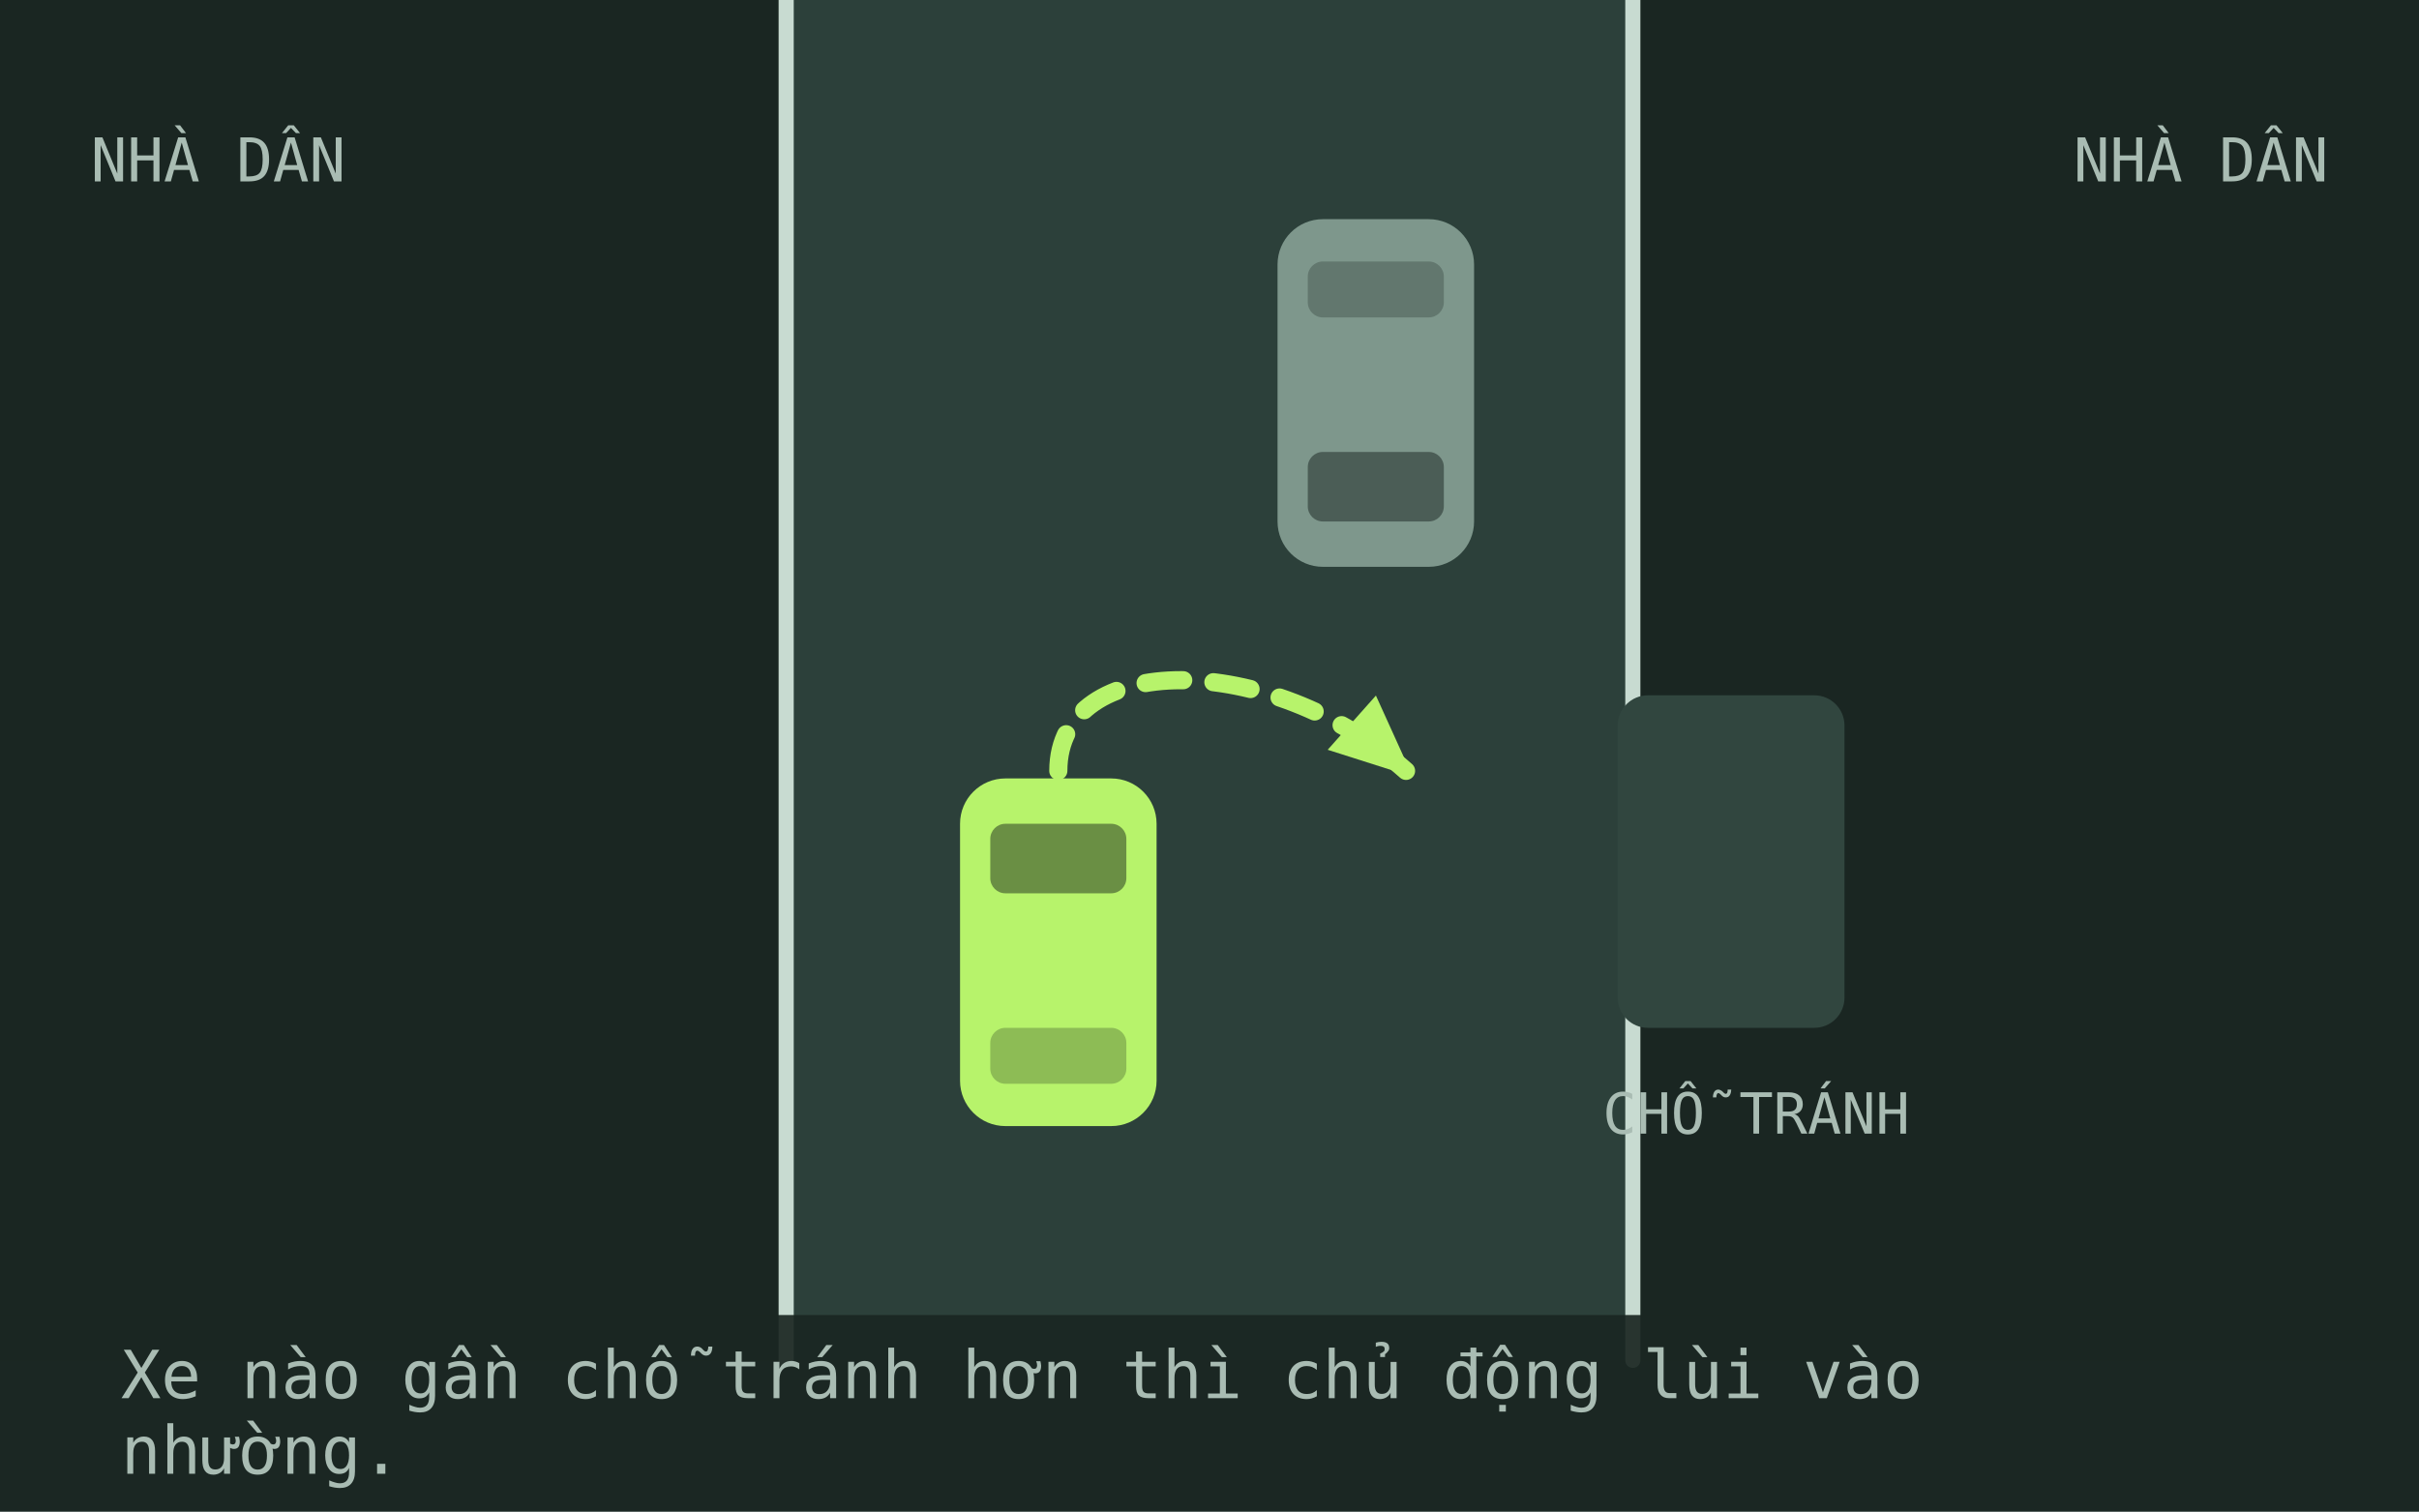
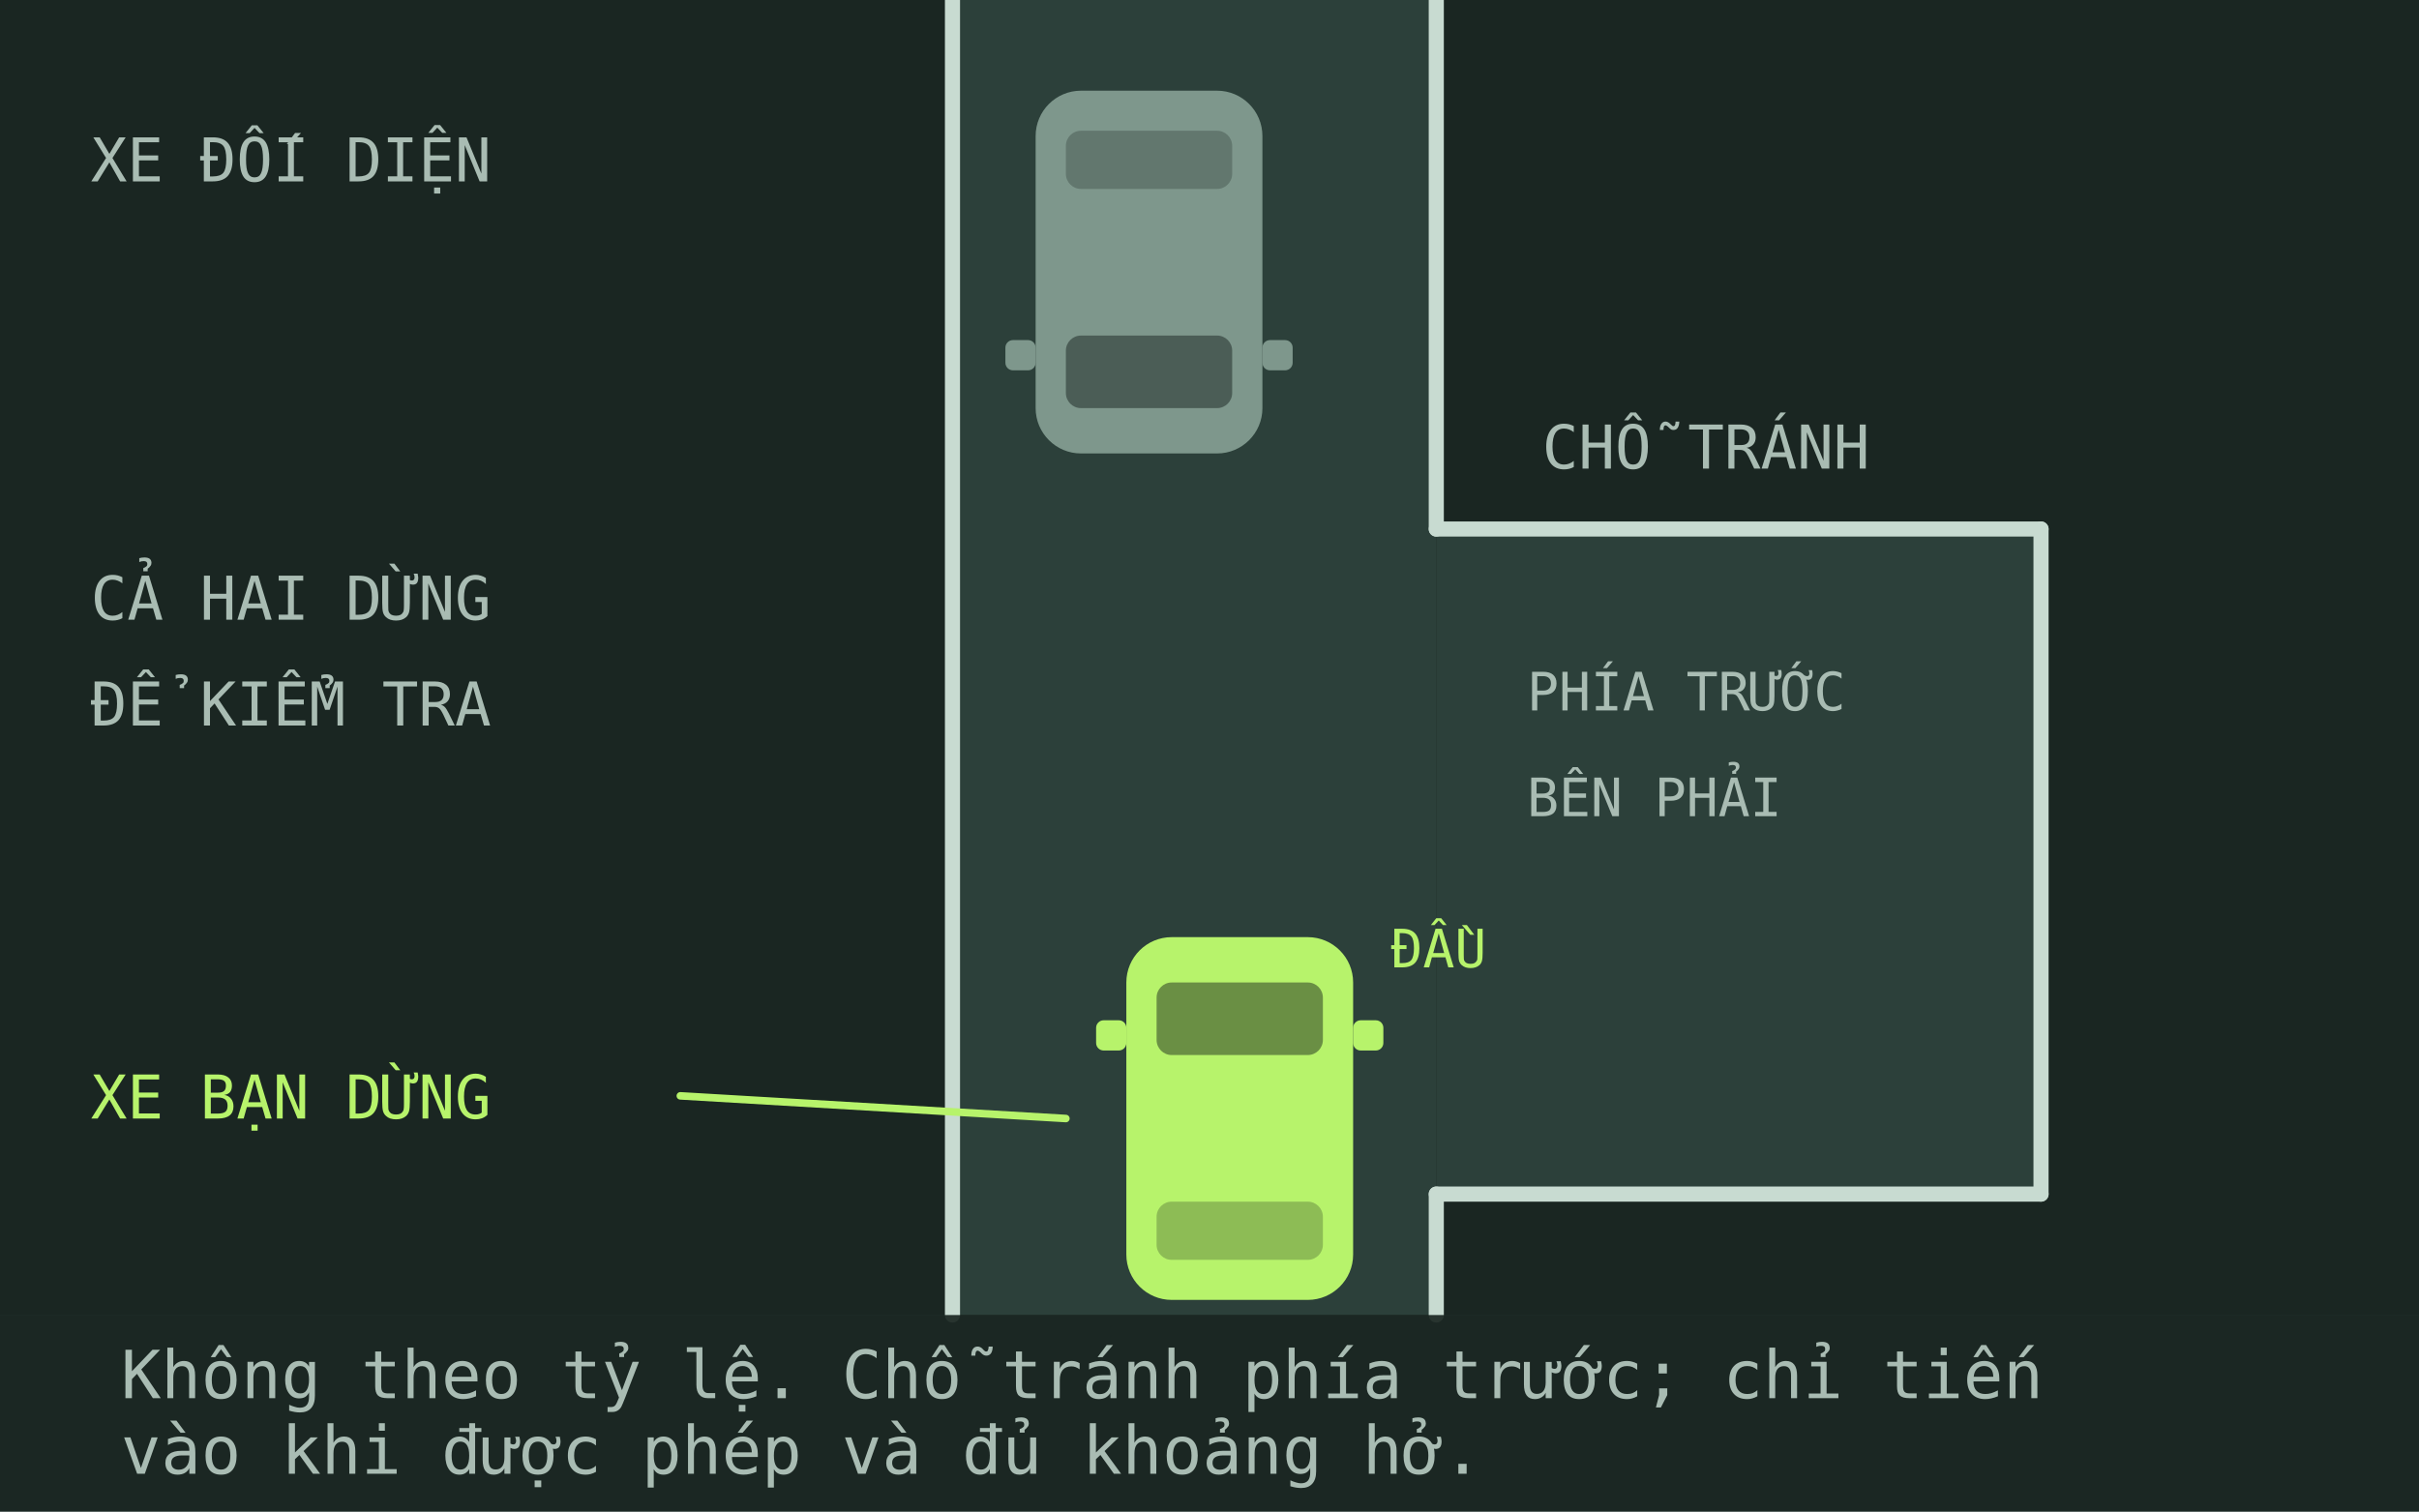
<svg xmlns="http://www.w3.org/2000/svg" viewBox="0 0 320 200" width="320" height="200" role="img" aria-labelledby="ttl">
  <defs>
    <marker id="tip" viewBox="0 0 10 10" refX="8" refY="5" markerWidth="5" markerHeight="5" orient="auto-start-reverse">
      <path d="M0 1L9 5L0 9Z" fill="#b7f36b" />
    </marker>
  </defs>
  <rect x="0" y="0" width="320" height="200" rx="0" fill="#22332e" />
-   <rect x="0" y="0" width="320" height="180" rx="0" fill="#1a2622" />
-   <rect x="104" y="0" width="112" height="180" rx="0" fill="#2c403a" />
-   <path d="M104 0L104 180" stroke="#c8dbd1" stroke-width="2" stroke-linecap="round" />
-   <path d="M216 0L216 180" stroke="#c8dbd1" stroke-width="2" stroke-linecap="round" />
-   <text x="12" y="24" font-family="DM Mono, ui-monospace, monospace" font-size="8" font-weight="500" fill="#a9bcb3" text-anchor="start">NHÀ DÂN</text>
-   <text x="308" y="24" font-family="DM Mono, ui-monospace, monospace" font-size="8" font-weight="500" fill="#a9bcb3" text-anchor="end">NHÀ DÂN</text>
-   <g transform="translate(140 126) rotate(0)">
-     <rect x="-13" y="-23" width="26" height="46" rx="6" fill="#b7f36b" />
-     <rect x="-9" y="-17" width="18" height="9.2" rx="2" fill="#0e1715" opacity=".45" />
-     <rect x="-9" y="10" width="18" height="7.4" rx="2" fill="#0e1715" opacity=".25" />
+   <rect x="0" y="0" width="320" height="174" rx="0" fill="#1a2622" />
+   <g id="yield-road">
+     <rect x="126" y="0" width="64" height="174" rx="0" fill="#2c403a" />
  </g>
-   <g transform="translate(182 52) rotate(180)">
-     <rect x="-13" y="-23" width="26" height="46" rx="6" fill="#7e978c" />
-     <rect x="-9" y="-17" width="18" height="9.2" rx="2" fill="#0e1715" opacity=".45" />
-     <rect x="-9" y="10" width="18" height="7.4" rx="2" fill="#0e1715" opacity=".25" />
+   <g id="yield-pocket">
+     <rect x="190" y="70" width="80" height="88" rx="0" fill="#2c403a" />
  </g>
-   <rect x="214" y="92" width="30" height="44" rx="4" fill="#31463f" />
-   <text x="212" y="150" font-family="DM Mono, ui-monospace, monospace" font-size="7.5" font-weight="500" fill="#a9bcb3" text-anchor="start">CHỖ TRÁNH</text>
-   <path d="M140 102C140 86 168 86 186 102" fill="none" stroke="#b7f36b" stroke-width="2.4" stroke-dasharray="5 4" stroke-linecap="round" marker-end="url(#tip)" />
+   <g id="yield-walls">
+     <path d="M126 0L126 174" stroke="#c8dbd1" stroke-width="2" stroke-linecap="round" />
+     <path d="M190 0L190 70" stroke="#c8dbd1" stroke-width="2" stroke-linecap="round" />
+     <path d="M190 158L190 174" stroke="#c8dbd1" stroke-width="2" stroke-linecap="round" />
+     <path d="M190 70L270 70" stroke="#c8dbd1" stroke-width="2" stroke-linecap="round" />
+     <path d="M270 70L270 158" stroke="#c8dbd1" stroke-width="2" stroke-linecap="round" />
+     <path d="M270 158L190 158" stroke="#c8dbd1" stroke-width="2" stroke-linecap="round" />
+   </g>
+   <g id="yield-ego" transform="translate(164 148) rotate(0)">
+     <g transform="translate(0 0) rotate(0)">
+       <rect x="-15" y="-24" width="30" height="48" rx="6" fill="#b7f36b" />
+       <rect x="-11" y="-18" width="22" height="9.6" rx="2" fill="#0e1715" opacity=".45" />
+       <rect x="-11" y="11" width="22" height="7.7" rx="2" fill="#0e1715" opacity=".25" />
+     </g>
+     <g id="yield-ego-mirrors">
+       <rect x="-19" y="-13" width="4" height="4" rx="1" fill="#b7f36b" />
+       <rect x="15" y="-13" width="4" height="4" rx="1" fill="#b7f36b" />
+     </g>
+   </g>
+   <g id="yield-other" transform="translate(152 36) rotate(180)">
+     <g transform="translate(0 0) rotate(0)">
+       <rect x="-15" y="-24" width="30" height="48" rx="6" fill="#7e978c" />
+       <rect x="-11" y="-18" width="22" height="9.6" rx="2" fill="#0e1715" opacity=".45" />
+       <rect x="-11" y="11" width="22" height="7.7" rx="2" fill="#0e1715" opacity=".25" />
+     </g>
+     <g id="yield-other-mirrors">
+       <rect x="-19" y="-13" width="4" height="4" rx="1" fill="#7e978c" />
+       <rect x="15" y="-13" width="4" height="4" rx="1" fill="#7e978c" />
+     </g>
+   </g>
+   <text x="204" y="62" font-family="DM Mono, ui-monospace, monospace" font-size="8" font-weight="500" fill="#a9bcb3" text-anchor="start">CHỖ TRÁNH</text>
+   <text x="12" y="24" font-family="DM Mono, ui-monospace, monospace" font-size="8" font-weight="500" fill="#a9bcb3" text-anchor="start">XE ĐỐI DIỆN</text>
+   <text x="184" y="128" font-family="DM Mono, ui-monospace, monospace" font-size="7" font-weight="500" fill="#b7f36b" text-anchor="start">ĐẦU</text>
+   <text x="202" y="94" font-family="DM Mono, ui-monospace, monospace" font-size="7" font-weight="500" fill="#a9bcb3" text-anchor="start">PHÍA TRƯỚC</text>
+   <text x="202" y="108" font-family="DM Mono, ui-monospace, monospace" font-size="7" font-weight="500" fill="#a9bcb3" text-anchor="start">BÊN PHẢI</text>
+   <text x="12" y="82" font-family="DM Mono, ui-monospace, monospace" font-size="8" font-weight="500" fill="#a9bcb3" text-anchor="start">CẢ HAI DỪNG</text>
+   <text x="12" y="96" font-family="DM Mono, ui-monospace, monospace" font-size="8" font-weight="500" fill="#a9bcb3" text-anchor="start">ĐỂ KIỂM TRA</text>
+   <text x="12" y="148" font-family="DM Mono, ui-monospace, monospace" font-size="8" font-weight="500" fill="#b7f36b" text-anchor="start">XE BẠN DỪNG</text>
+   <path d="M90 145L141 148" stroke="#b7f36b" stroke-width="1" stroke-linecap="round" />
  <rect x="0" y="174" width="320" height="26" rx="0" fill="#1a2622" opacity="0.92" />
-   <text x="16" y="185" font-family="DM Mono, ui-monospace, monospace" font-size="8.8" font-weight="500" fill="#a9bcb3" text-anchor="start">Xe nào gần chỗ tránh hơn thì chủ động lùi vào</text>
-   <text x="16" y="195" font-family="DM Mono, ui-monospace, monospace" font-size="8.8" font-weight="500" fill="#a9bcb3" text-anchor="start">nhường.</text>
+   <text x="16" y="185" font-family="DM Mono, ui-monospace, monospace" font-size="8.8" font-weight="500" fill="#a9bcb3" text-anchor="start">Không theo tỷ lệ. Chỗ tránh phía trước; chỉ tiến</text>
+   <text x="16" y="195" font-family="DM Mono, ui-monospace, monospace" font-size="8.8" font-weight="500" fill="#a9bcb3" text-anchor="start">vào khi được phép và đủ khoảng hở.</text>
</svg>
